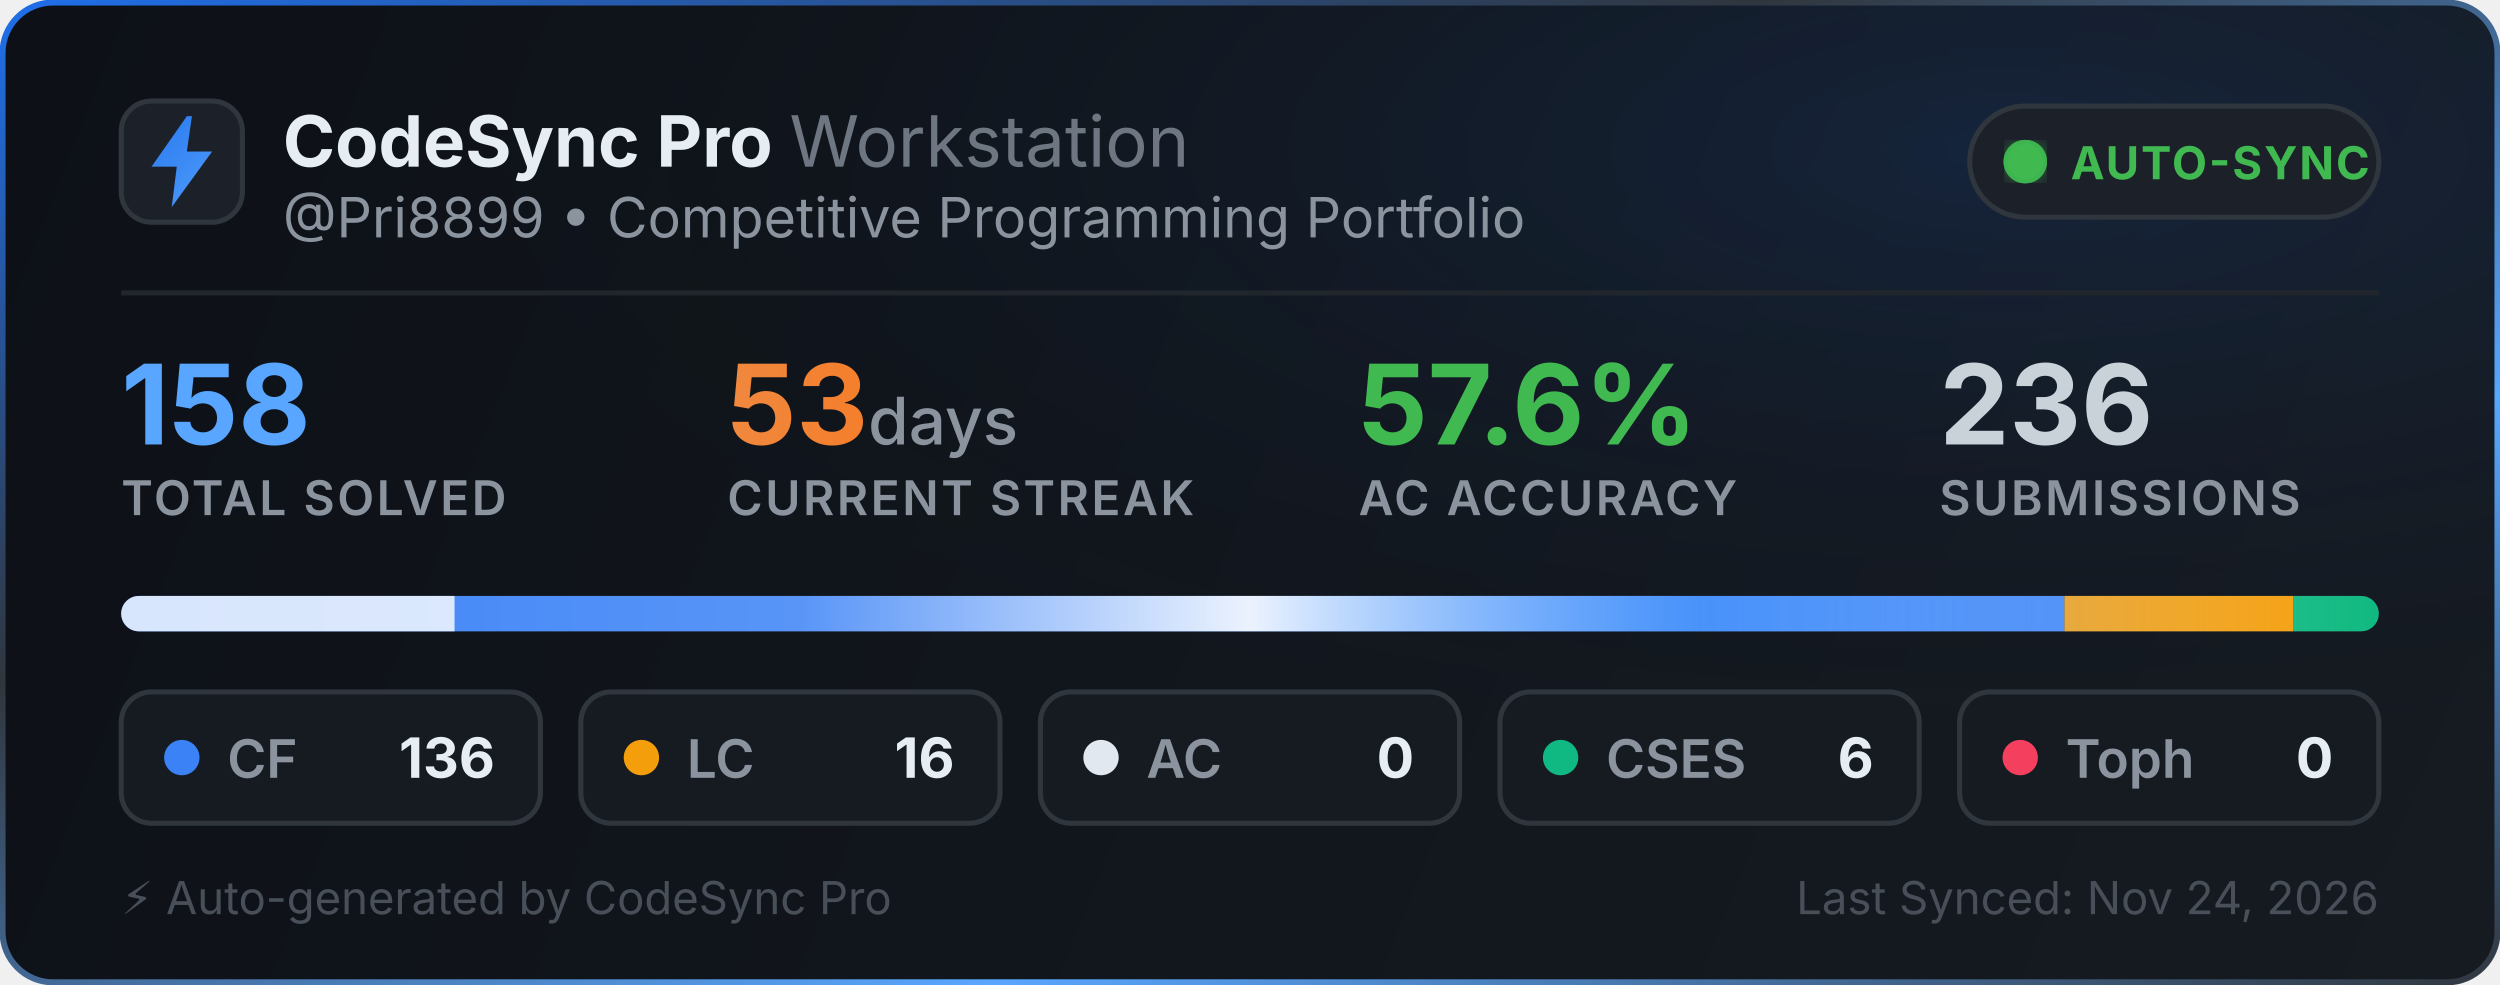
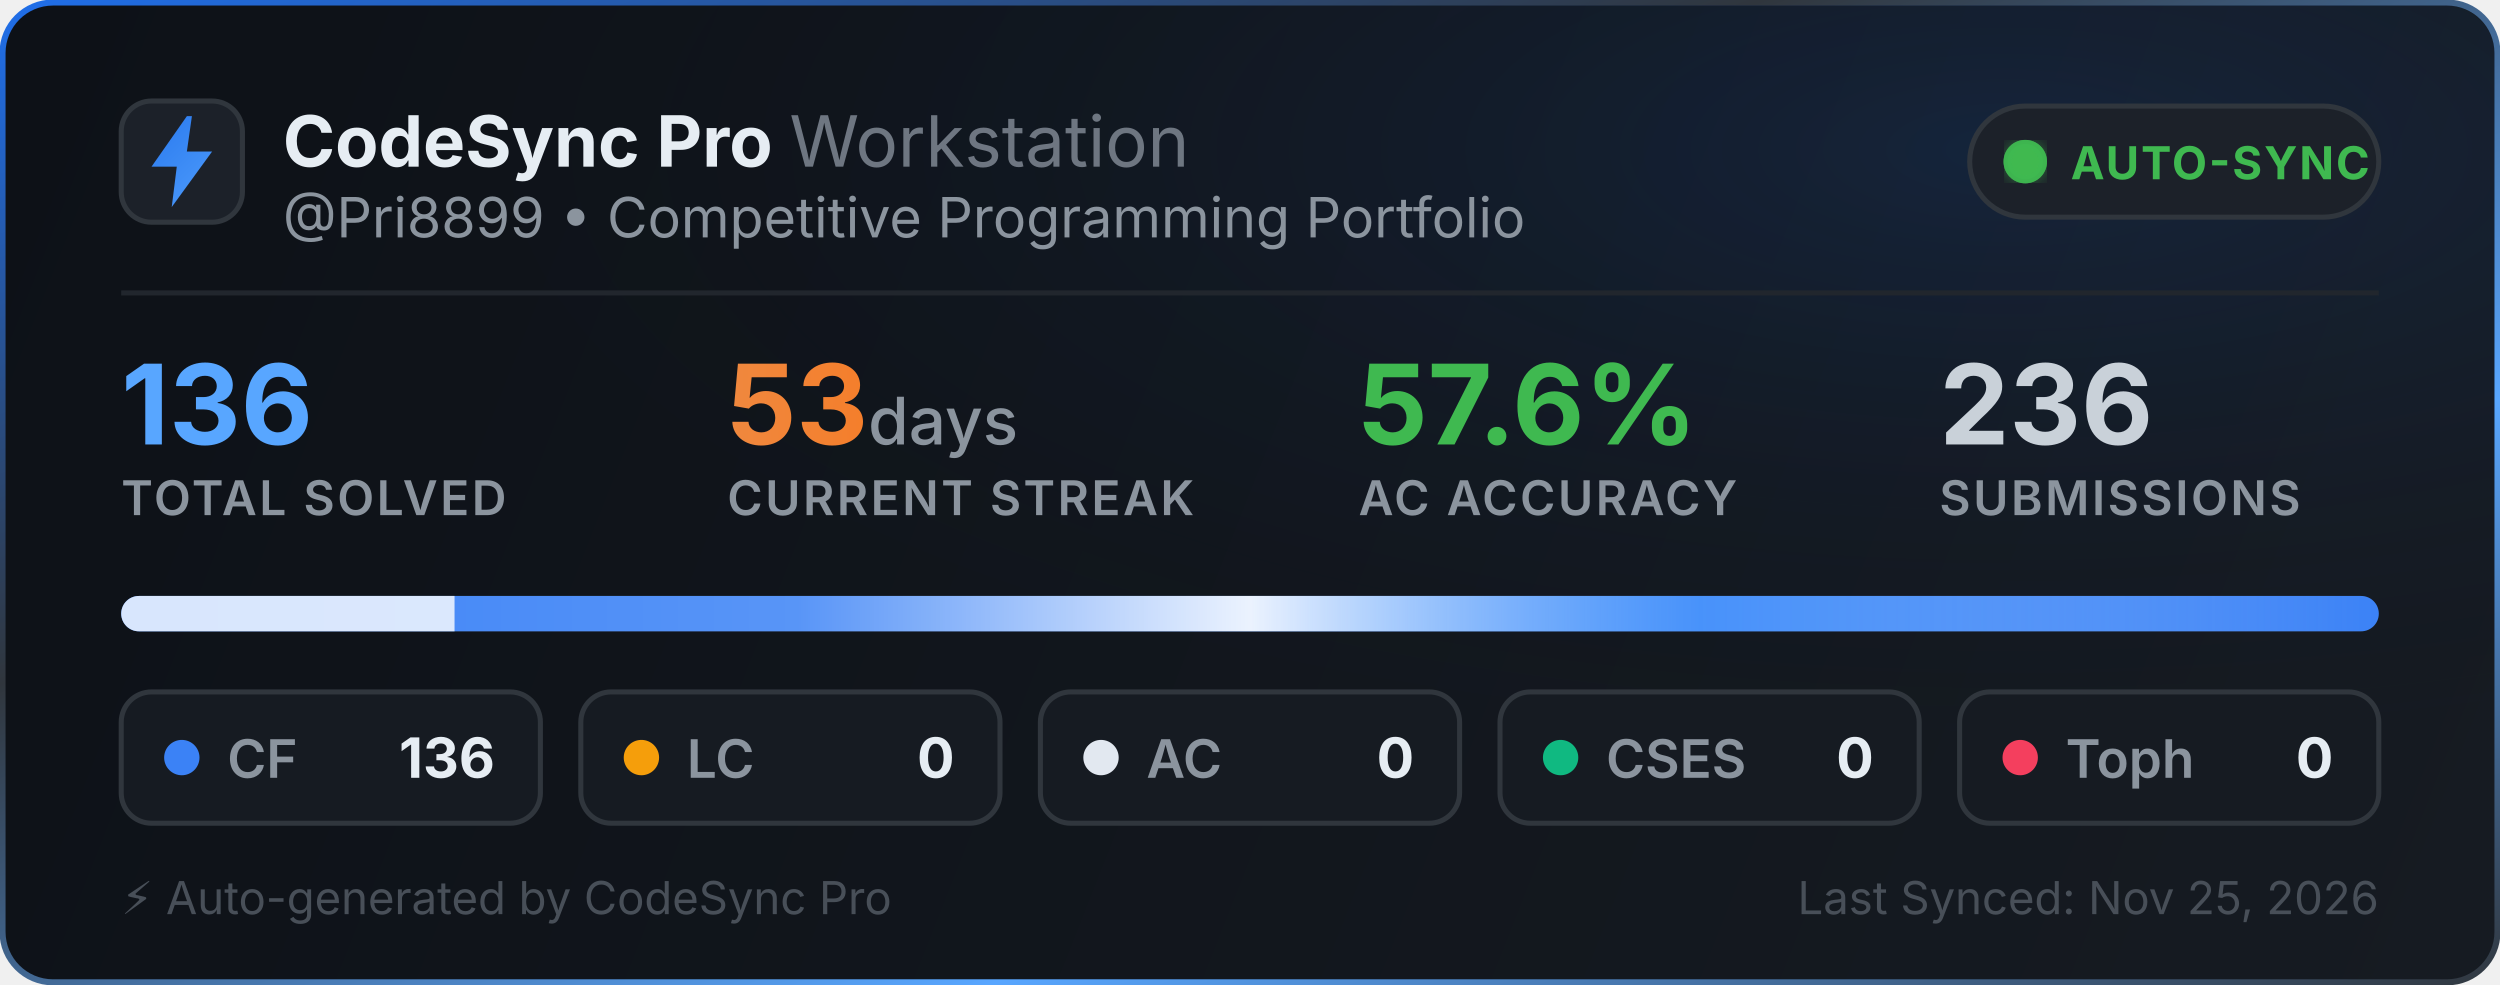
<svg xmlns="http://www.w3.org/2000/svg" width="495" height="195" viewBox="0 0 495 195" fill="none">
  <defs>
    <linearGradient id="bg" x1="0" y1="0" x2="495" y2="195" gradientUnits="userSpaceOnUse">
      <stop offset="0%" stop-color="#0d1117" />
      <stop offset="100%" stop-color="#161b22" />
    </linearGradient>
    <linearGradient id="border-flow" x1="0%" y1="0%" x2="100%" y2="100%">
      <stop offset="0%" stop-color="#1f6feb">
        <animate attributeName="stop-color" values="#1f6feb; #58a6ff; #3fb950; #1f6feb" dur="6s" repeatCount="indefinite" />
      </stop>
      <stop offset="35%" stop-color="#30363d">
        <animate attributeName="stop-color" values="#30363d; #1f6feb; #30363d; #30363d" dur="6s" repeatCount="indefinite" />
      </stop>
      <stop offset="70%" stop-color="#58a6ff">
        <animate attributeName="stop-color" values="#58a6ff; #3fb950; #1f6feb; #58a6ff" dur="6s" repeatCount="indefinite" />
      </stop>
      <stop offset="100%" stop-color="#30363d">
        <animate attributeName="stop-color" values="#30363d; #30363d; #58a6ff; #30363d" dur="6s" repeatCount="indefinite" />
      </stop>
    </linearGradient>
    <radialGradient id="aurora" cx="80%" cy="15%" r="65%">
      <stop offset="0%" stop-color="#1f6feb" stop-opacity="0.14">
        <animate attributeName="stop-opacity" values="0.06; 0.22; 0.06" dur="3.5s" repeatCount="indefinite" />
      </stop>
      <stop offset="100%" stop-color="#0d1117" stop-opacity="0" />
    </radialGradient>
    <linearGradient id="icon-grad" x1="0" y1="0" x2="24" y2="24" gradientUnits="userSpaceOnUse">
      <stop offset="0%" stop-color="#1f6feb">
        <animate attributeName="stop-color" values="#1f6feb; #58a6ff; #388bfd; #1f6feb" dur="2.5s" repeatCount="indefinite" />
      </stop>
      <stop offset="100%" stop-color="#58a6ff">
        <animate attributeName="stop-color" values="#58a6ff; #79c0ff; #1f6feb; #58a6ff" dur="2.5s" repeatCount="indefinite" />
      </stop>
    </linearGradient>
    <linearGradient id="streak-flame" x1="0%" y1="0%" x2="100%" y2="0%">
      <stop offset="0%" stop-color="#f0883e">
        <animate attributeName="stop-color" values="#f0883e; #ff7b72; #f97316; #f0883e" dur="2.2s" repeatCount="indefinite" />
      </stop>
      <stop offset="100%" stop-color="#f97316">
        <animate attributeName="stop-color" values="#f97316; #f0883e; #ff7b72; #f97316" dur="2.2s" repeatCount="indefinite" />
      </stop>
    </linearGradient>
    <linearGradient id="laser-sweep" x1="0%" y1="0%" x2="100%" y2="0%">
      <stop offset="0%" stop-color="#ffffff" stop-opacity="0" />
      <stop offset="30%" stop-color="#ffffff" stop-opacity="0.15" />
      <stop offset="50%" stop-color="#ffffff" stop-opacity="0.9" />
      <stop offset="70%" stop-color="#58a6ff" stop-opacity="0.45" />
      <stop offset="100%" stop-color="#ffffff" stop-opacity="0" />
      <animate attributeName="x1" values="-150%; 150%" dur="2.4s" repeatCount="indefinite" />
      <animate attributeName="x2" values="-50%; 250%" dur="2.4s" repeatCount="indefinite" />
    </linearGradient>
    <clipPath id="bar-clip">
      <rect x="24" y="118" width="447" height="7" rx="3.5" />
    </clipPath>
    <filter id="glow">
      <feGaussianBlur stdDeviation="2" result="blur" />
      <feMerge>
        <feMergeNode in="blur" />
        <feMergeNode in="SourceGraphic" />
      </feMerge>
    </filter>
  </defs>
  <style>
    .title { font-family: -apple-system, BlinkMacSystemFont, "Segoe UI", Inter, Helvetica, Arial, sans-serif; font-size: 14px; font-weight: 700; fill: #e6edf3; }
    .subtitle { font-family: -apple-system, BlinkMacSystemFont, "Segoe UI", Inter, Helvetica, Arial, sans-serif; font-size: 11px; fill: #8b949e; }
    .stat-val { font-family: -apple-system, BlinkMacSystemFont, "Segoe UI", Inter, Helvetica, Arial, sans-serif; font-weight: 700; }
    .stat-lbl { font-family: -apple-system, BlinkMacSystemFont, "Segoe UI", Inter, Helvetica, Arial, sans-serif; font-size: 9.5px; font-weight: 600; fill: #8b949e; letter-spacing: 0.5px; }
  </style>
  <rect x="0.5" y="0.5" width="494" height="194" rx="10" fill="url(#bg)" stroke="url(#border-flow)" stroke-width="1.2" />
  <rect x="1" y="1" width="493" height="193" rx="10" fill="url(#aurora)" pointer-events="none" />
  <g transform="translate(24, 20)">
    <rect width="24" height="24" rx="6" fill="#1c2129" stroke="#30363d" stroke-width="1" />
    <path d="M13 3L6 13h5l-1 8 8-11h-5l1-7z" fill="url(#icon-grad)" />
  </g>
  <g>
    <text x="56" y="33" class="title">CodeSync Pro <tspan font-weight="400" fill="#6e7681">Workstation</tspan>
    </text>
    <text x="56" y="47" class="subtitle">@Pri8899 • Competitive Programming Portfolio</text>
  </g>
  <g transform="translate(390, 21)">
    <rect width="81" height="22" rx="11" fill="#1c2129" stroke="#30363d" stroke-width="1" />
    <circle cx="11" cy="11" r="3.5" fill="#3fb950" filter="url(#glow)" />
    <circle cx="11" cy="11" r="3.5" fill="none" stroke="#3fb950" stroke-width="1.6" opacity="0.8">
      <animate attributeName="r" values="3.5; 10" dur="2s" repeatCount="indefinite" />
      <animate attributeName="opacity" values="0.85; 0" dur="2s" repeatCount="indefinite" />
      <animate attributeName="stroke-width" values="1.6; 0.2" dur="2s" repeatCount="indefinite" />
    </circle>
    <circle cx="11" cy="11" r="3.5" fill="none" stroke="#3fb950" stroke-width="1.6" opacity="0.8">
      <animate attributeName="r" values="3.5; 10" dur="2s" begin="1s" repeatCount="indefinite" />
      <animate attributeName="opacity" values="0.85; 0" dur="2s" begin="1s" repeatCount="indefinite" />
      <animate attributeName="stroke-width" values="1.6; 0.2" dur="2s" begin="1s" repeatCount="indefinite" />
    </circle>
    <text x="20" y="14.5" font-family="-apple-system, BlinkMacSystemFont, Segoe UI, Inter, Helvetica, Arial, sans-serif" font-size="9" font-weight="700" fill="#3fb950" letter-spacing="0.4px">AUTO-SYNC</text>
  </g>
  <line x1="24" y1="58" x2="471" y2="58" stroke="#21262d" stroke-width="1" />
  <g transform="translate(24, 68)">
    <g>
-       <text x="0" y="20" class="stat-val" font-size="22" fill="#58a6ff">158</text>
+       <text x="0" y="20" class="stat-val" font-size="22" fill="#58a6ff">136</text>
      <text x="0" y="34" class="stat-lbl">TOTAL SOLVED</text>
    </g>
    <g>
      <text x="120" y="20" class="stat-val" font-size="22" fill="url(#streak-flame)">53<tspan font-size="13" font-weight="500" fill="#8b949e"> days</tspan>
      </text>
      <text x="120" y="34" class="stat-lbl">CURRENT STREAK</text>
    </g>
    <g>
      <text x="245" y="20" class="stat-val" font-size="22" fill="#3fb950">57.6%</text>
      <text x="245" y="34" class="stat-lbl">AC ACCURACY</text>
    </g>
    <g>
      <text x="360" y="20" class="stat-val" font-size="22" fill="#c9d1d9">236</text>
      <text x="360" y="34" class="stat-lbl">SUBMISSIONS</text>
    </g>
  </g>
  <g>
    <rect x="24" y="118" width="447" height="7" rx="3.5" fill="#21262d" />
    <g clip-path="url(#bar-clip)">
-       <rect x="24" y="118" width="384.759" height="7" fill="#3b82f6" />
-       <rect x="408.759" y="118" width="45.266" height="7" fill="#f59e0b" />
-       <rect x="454.025" y="118" width="16.975" height="7" fill="#10b981" />
+       <rect x="24" y="118" width="447" height="7" fill="#3b82f6" />
      <rect x="24" y="118" width="447" height="7" fill="url(#laser-sweep)" />
      <rect y="118" width="90" height="7" fill="#ffffff" fill-opacity="0.8">
        <animate attributeName="x" values="-66; 471; -66" dur="2.8s" repeatCount="indefinite" />
      </rect>
    </g>
  </g>
  <g transform="translate(24, 137)">
    <rect width="83" height="26" rx="6" fill="#161b22" stroke="#30363d" stroke-width="1" />
    <circle cx="12" cy="13" r="3.5" fill="#3b82f6">
      <animate attributeName="r" values="3.0; 4.3; 3.0" dur="2s" repeatCount="indefinite" />
      <animate attributeName="opacity" values="0.75; 1; 0.75" dur="2s" repeatCount="indefinite" />
    </circle>
    <text x="21" y="17" font-family="-apple-system, BlinkMacSystemFont, Segoe UI, Inter, Helvetica, Arial, sans-serif" font-size="10.5" font-weight="600" fill="#8b949e">CF</text>
    <text x="74" y="17" text-anchor="end" font-family="-apple-system, BlinkMacSystemFont, Segoe UI, Inter, Helvetica, Arial, sans-serif" font-size="11" font-weight="700" fill="#e6edf3">136</text>
  </g>
  <g transform="translate(115, 137)">
    <rect width="83" height="26" rx="6" fill="#161b22" stroke="#30363d" stroke-width="1" />
    <circle cx="12" cy="13" r="3.5" fill="#f59e0b">
      <animate attributeName="r" values="3.0; 4.3; 3.0" dur="2.25s" repeatCount="indefinite" />
      <animate attributeName="opacity" values="0.75; 1; 0.75" dur="2.25s" repeatCount="indefinite" />
    </circle>
    <text x="21" y="17" font-family="-apple-system, BlinkMacSystemFont, Segoe UI, Inter, Helvetica, Arial, sans-serif" font-size="10.5" font-weight="600" fill="#8b949e">LC</text>
-     <text x="74" y="17" text-anchor="end" font-family="-apple-system, BlinkMacSystemFont, Segoe UI, Inter, Helvetica, Arial, sans-serif" font-size="11" font-weight="700" fill="#e6edf3">16</text>
+     <text x="74" y="17" text-anchor="end" font-family="-apple-system, BlinkMacSystemFont, Segoe UI, Inter, Helvetica, Arial, sans-serif" font-size="11" font-weight="700" fill="#e6edf3">0</text>
  </g>
  <g transform="translate(206, 137)">
    <rect width="83" height="26" rx="6" fill="#161b22" stroke="#30363d" stroke-width="1" />
    <circle cx="12" cy="13" r="3.5" fill="#e2e8f0">
      <animate attributeName="r" values="3.0; 4.3; 3.0" dur="2.5s" repeatCount="indefinite" />
      <animate attributeName="opacity" values="0.75; 1; 0.75" dur="2.5s" repeatCount="indefinite" />
    </circle>
    <text x="21" y="17" font-family="-apple-system, BlinkMacSystemFont, Segoe UI, Inter, Helvetica, Arial, sans-serif" font-size="10.5" font-weight="600" fill="#8b949e">AC</text>
    <text x="74" y="17" text-anchor="end" font-family="-apple-system, BlinkMacSystemFont, Segoe UI, Inter, Helvetica, Arial, sans-serif" font-size="11" font-weight="700" fill="#e6edf3">0</text>
  </g>
  <g transform="translate(297, 137)">
    <rect width="83" height="26" rx="6" fill="#161b22" stroke="#30363d" stroke-width="1" />
    <circle cx="12" cy="13" r="3.5" fill="#10b981">
      <animate attributeName="r" values="3.0; 4.3; 3.0" dur="2.75s" repeatCount="indefinite" />
      <animate attributeName="opacity" values="0.75; 1; 0.75" dur="2.75s" repeatCount="indefinite" />
    </circle>
    <text x="21" y="17" font-family="-apple-system, BlinkMacSystemFont, Segoe UI, Inter, Helvetica, Arial, sans-serif" font-size="10.5" font-weight="600" fill="#8b949e">CSES</text>
-     <text x="74" y="17" text-anchor="end" font-family="-apple-system, BlinkMacSystemFont, Segoe UI, Inter, Helvetica, Arial, sans-serif" font-size="11" font-weight="700" fill="#e6edf3">6</text>
+     <text x="74" y="17" text-anchor="end" font-family="-apple-system, BlinkMacSystemFont, Segoe UI, Inter, Helvetica, Arial, sans-serif" font-size="11" font-weight="700" fill="#e6edf3">0</text>
  </g>
  <g transform="translate(388, 137)">
    <rect width="83" height="26" rx="6" fill="#161b22" stroke="#30363d" stroke-width="1" />
    <circle cx="12" cy="13" r="3.5" fill="#f43f5e">
      <animate attributeName="r" values="3.0; 4.3; 3.0" dur="3s" repeatCount="indefinite" />
      <animate attributeName="opacity" values="0.75; 1; 0.75" dur="3s" repeatCount="indefinite" />
    </circle>
    <text x="21" y="17" font-family="-apple-system, BlinkMacSystemFont, Segoe UI, Inter, Helvetica, Arial, sans-serif" font-size="10.5" font-weight="600" fill="#8b949e">Toph</text>
    <text x="74" y="17" text-anchor="end" font-family="-apple-system, BlinkMacSystemFont, Segoe UI, Inter, Helvetica, Arial, sans-serif" font-size="11" font-weight="700" fill="#e6edf3">0</text>
  </g>
  <text x="24" y="181" font-family="-apple-system, BlinkMacSystemFont, Segoe UI, Inter, Helvetica, Arial, sans-serif" font-size="9" fill="#484f58">⚡ Auto-generated by CodeSync Pro</text>
-   <text x="471" y="181" text-anchor="end" font-family="-apple-system, BlinkMacSystemFont, Segoe UI, Inter, Helvetica, Arial, sans-serif" font-size="9" fill="#484f58">Last Synced: Nov 24, 2026</text>
+   <text x="471" y="181" text-anchor="end" font-family="-apple-system, BlinkMacSystemFont, Segoe UI, Inter, Helvetica, Arial, sans-serif" font-size="9" fill="#484f58">Last Synced: Nov 25, 2026</text>
</svg>
